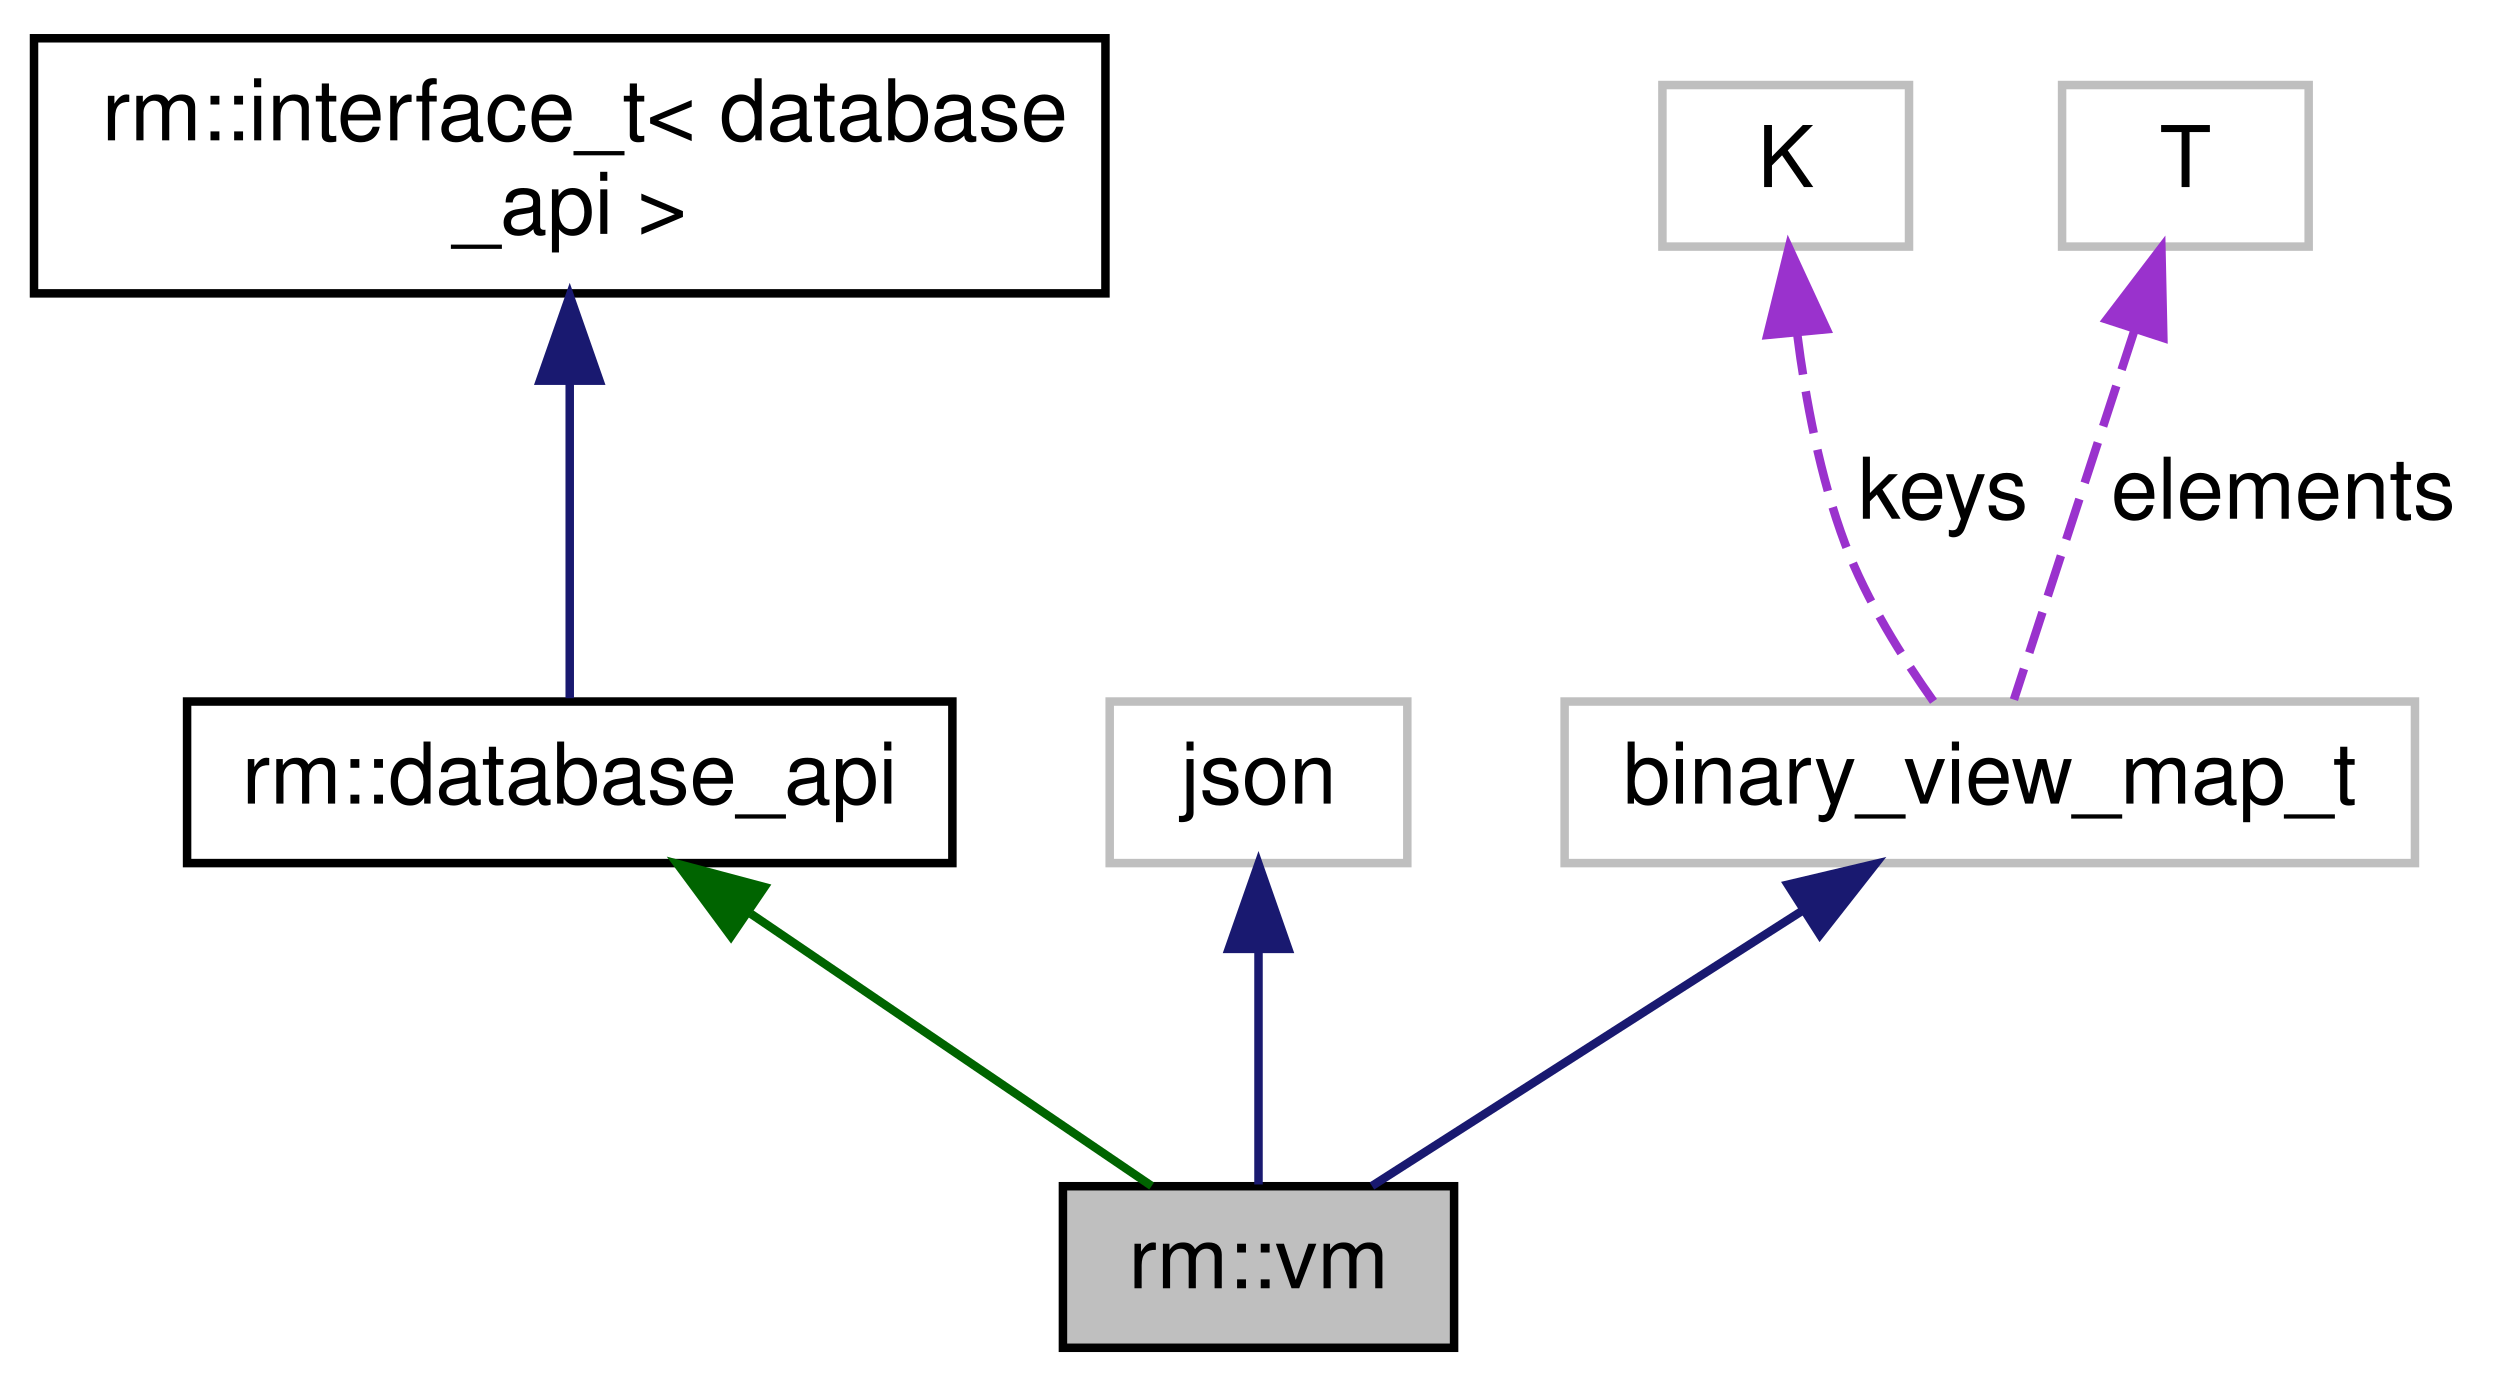
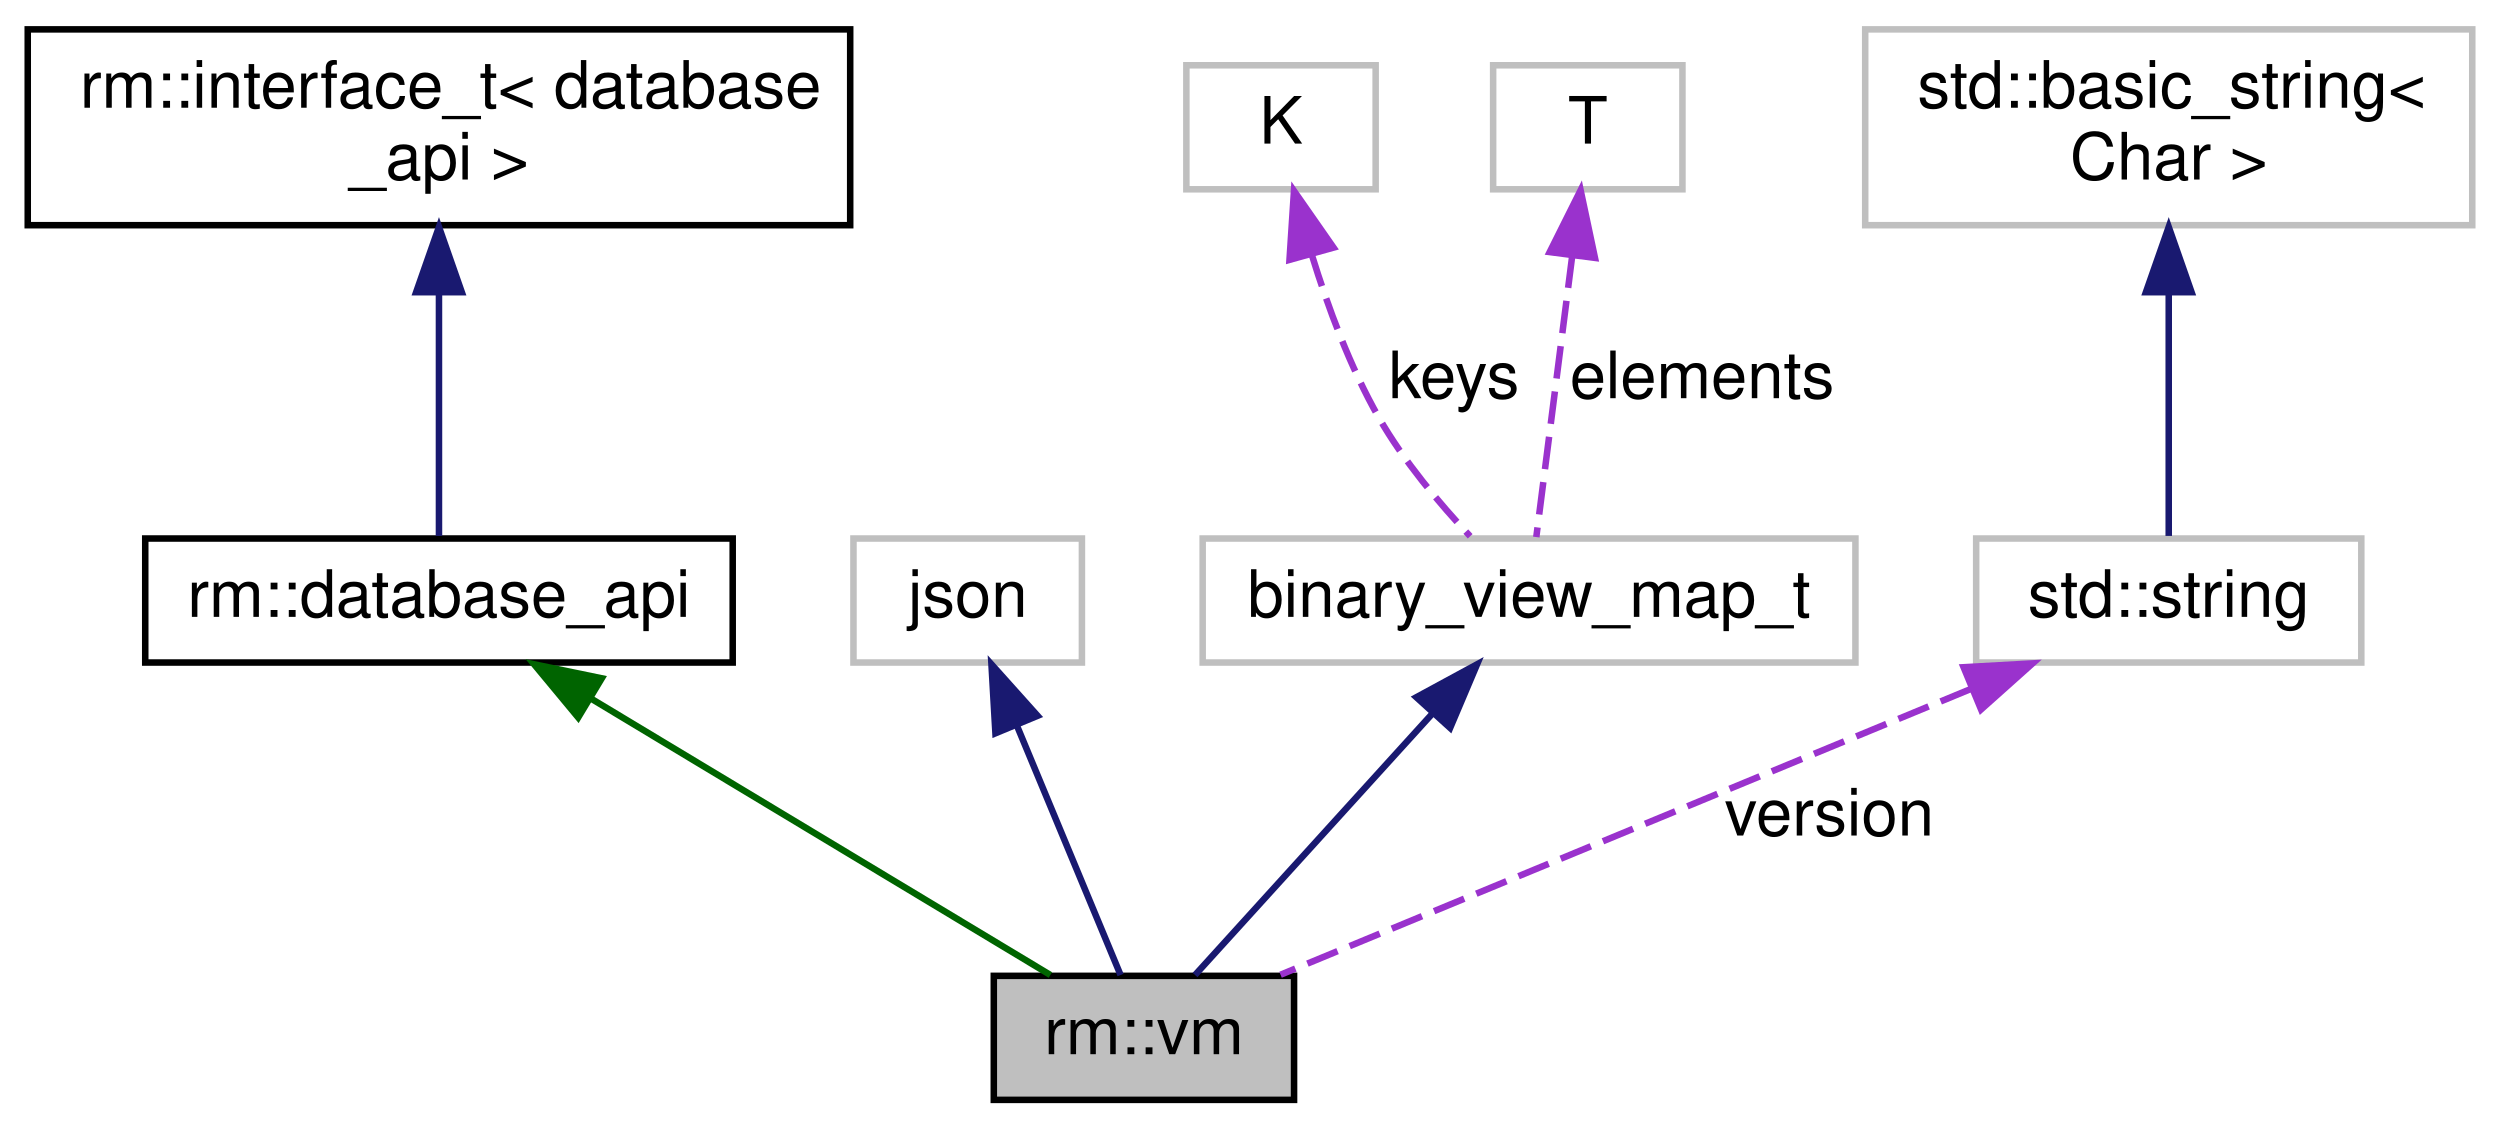
- <svg xmlns="http://www.w3.org/2000/svg" xmlns:xlink="http://www.w3.org/1999/xlink" width="294pt" height="163pt" viewBox="0.00 0.00 294.00 163.00">
-   <g id="graph0" class="graph" transform="scale(1 1) rotate(0) translate(4 159)">
+ <svg xmlns="http://www.w3.org/2000/svg" xmlns:xlink="http://www.w3.org/1999/xlink" width="383pt" height="173pt" viewBox="0.00 0.00 382.50 173.00">
+   <g id="graph0" class="graph" transform="scale(1 1) rotate(0) translate(4 169)">
    <g id="node1" class="node">
      <g id="a_node1">
        <a xlink:title=" ">
-           <polygon fill="#bfbfbf" stroke="black" points="121,-0.5 121,-19.5 167,-19.5 167,-0.5 121,-0.5" />
-           <text text-anchor="middle" x="144" y="-7.5" font-family="Helvetica,sans-Serif" font-size="10.00">rm::vm</text>
+           <polygon fill="#bfbfbf" stroke="black" points="148,-0.5 148,-19.5 194,-19.5 194,-0.5 148,-0.5" />
+           <text text-anchor="middle" x="171" y="-7.5" font-family="Helvetica,sans-Serif" font-size="10.00">rm::vm</text>
        </a>
      </g>
    </g>
    <g id="node2" class="node">
      <g id="a_node2">
        <a xlink:href="classrm_1_1database__api.html" target="_top" xlink:title=" ">
-           <polygon fill="none" stroke="black" points="18,-57.5 18,-76.5 108,-76.5 108,-57.5 18,-57.5" />
-           <text text-anchor="middle" x="63" y="-64.5" font-family="Helvetica,sans-Serif" font-size="10.00">rm::database_api</text>
+           <polygon fill="none" stroke="black" points="18,-67.5 18,-86.5 108,-86.5 108,-67.5 18,-67.5" />
+           <text text-anchor="middle" x="63" y="-74.5" font-family="Helvetica,sans-Serif" font-size="10.00">rm::database_api</text>
        </a>
      </g>
    </g>
    <g id="edge1" class="edge">
-       <path fill="none" stroke="darkgreen" d="M84.3,-51.54C99.3,-41.35 118.86,-28.07 131.43,-19.53" />
-       <polygon fill="darkgreen" stroke="darkgreen" points="81.96,-48.89 75.66,-57.41 85.9,-54.68 81.96,-48.89" />
+       <path fill="none" stroke="darkgreen" d="M86.36,-61.94C107.75,-49.07 138.72,-30.43 156.67,-19.63" />
+       <polygon fill="darkgreen" stroke="darkgreen" points="84.33,-59.08 77.57,-67.23 87.94,-65.08 84.33,-59.08" />
    </g>
    <g id="node3" class="node">
      <g id="a_node3">
        <a xlink:href="classrm_1_1interface__t.html" target="_top" xlink:title=" ">
-           <polygon fill="none" stroke="black" points="0,-124.5 0,-154.5 126,-154.5 126,-124.5 0,-124.5" />
-           <text text-anchor="start" x="8" y="-142.5" font-family="Helvetica,sans-Serif" font-size="10.00">rm::interface_t&lt; database</text>
-           <text text-anchor="middle" x="63" y="-131.5" font-family="Helvetica,sans-Serif" font-size="10.00">_api &gt;</text>
+           <polygon fill="none" stroke="black" points="0,-134.5 0,-164.5 126,-164.5 126,-134.5 0,-134.5" />
+           <text text-anchor="start" x="8" y="-152.5" font-family="Helvetica,sans-Serif" font-size="10.00">rm::interface_t&lt; database</text>
+           <text text-anchor="middle" x="63" y="-141.5" font-family="Helvetica,sans-Serif" font-size="10.00">_api &gt;</text>
        </a>
      </g>
    </g>
    <g id="edge2" class="edge">
-       <path fill="none" stroke="midnightblue" d="M63,-114.09C63,-101.21 63,-86.2 63,-76.89" />
-       <polygon fill="midnightblue" stroke="midnightblue" points="59.5,-114.23 63,-124.23 66.5,-114.23 59.5,-114.23" />
+       <path fill="none" stroke="midnightblue" d="M63,-124.09C63,-111.21 63,-96.2 63,-86.89" />
+       <polygon fill="midnightblue" stroke="midnightblue" points="59.5,-124.23 63,-134.23 66.5,-124.23 59.5,-124.23" />
    </g>
    <g id="node4" class="node">
      <g id="a_node4">
        <a xlink:title=" ">
-           <polygon fill="none" stroke="#bfbfbf" points="126.5,-57.5 126.5,-76.5 161.5,-76.5 161.5,-57.5 126.5,-57.5" />
-           <text text-anchor="middle" x="144" y="-64.5" font-family="Helvetica,sans-Serif" font-size="10.00">json</text>
+           <polygon fill="none" stroke="#bfbfbf" points="126.5,-67.5 126.5,-86.5 161.5,-86.5 161.5,-67.5 126.5,-67.5" />
+           <text text-anchor="middle" x="144" y="-74.5" font-family="Helvetica,sans-Serif" font-size="10.00">json</text>
        </a>
      </g>
    </g>
    <g id="edge3" class="edge">
-       <path fill="none" stroke="midnightblue" d="M144,-47.12C144,-37.82 144,-27.06 144,-19.71" />
-       <polygon fill="midnightblue" stroke="midnightblue" points="140.5,-47.41 144,-57.41 147.5,-47.41 140.5,-47.41" />
+       <path fill="none" stroke="midnightblue" d="M151.56,-57.79C156.75,-45.31 163.39,-29.31 167.42,-19.63" />
+       <polygon fill="midnightblue" stroke="midnightblue" points="148.25,-56.66 147.64,-67.23 154.71,-59.34 148.25,-56.66" />
    </g>
    <g id="node5" class="node">
      <g id="a_node5">
        <a xlink:title=" ">
-           <polygon fill="none" stroke="#bfbfbf" points="180,-57.5 180,-76.5 280,-76.5 280,-57.5 180,-57.5" />
-           <text text-anchor="middle" x="230" y="-64.5" font-family="Helvetica,sans-Serif" font-size="10.00">binary_view_map_t</text>
+           <polygon fill="none" stroke="#bfbfbf" points="180,-67.5 180,-86.5 280,-86.5 280,-67.5 180,-67.5" />
+           <text text-anchor="middle" x="230" y="-74.5" font-family="Helvetica,sans-Serif" font-size="10.00">binary_view_map_t</text>
        </a>
      </g>
    </g>
    <g id="edge4" class="edge">
-       <path fill="none" stroke="midnightblue" d="M207.83,-51.82C191.86,-41.61 170.81,-28.15 157.34,-19.53" />
-       <polygon fill="midnightblue" stroke="midnightblue" points="206.25,-54.97 216.56,-57.41 210.02,-49.07 206.25,-54.97" />
+       <path fill="none" stroke="midnightblue" d="M215.15,-59.63C203.61,-46.92 188.06,-29.8 178.83,-19.63" />
+       <polygon fill="midnightblue" stroke="midnightblue" points="212.73,-62.18 222.04,-67.23 217.91,-57.48 212.73,-62.18" />
    </g>
    <g id="node6" class="node">
      <g id="a_node6">
        <a xlink:title=" ">
-           <polygon fill="none" stroke="#bfbfbf" points="191.5,-130 191.5,-149 220.5,-149 220.5,-130 191.5,-130" />
-           <text text-anchor="middle" x="206" y="-137" font-family="Helvetica,sans-Serif" font-size="10.00">K</text>
+           <polygon fill="none" stroke="#bfbfbf" points="177.5,-140 177.5,-159 206.5,-159 206.5,-140 177.5,-140" />
+           <text text-anchor="middle" x="192" y="-147" font-family="Helvetica,sans-Serif" font-size="10.00">K</text>
        </a>
      </g>
    </g>
    <g id="edge5" class="edge">
-       <path fill="none" stroke="#9a32cd" stroke-dasharray="5,2" d="M207.33,-119.9C208.32,-112.03 210.03,-102.88 213,-95 215.5,-88.37 219.75,-81.62 223.38,-76.52" />
-       <polygon fill="#9a32cd" stroke="#9a32cd" points="203.84,-119.61 206.37,-129.9 210.81,-120.28 203.84,-119.61" />
-       <text text-anchor="middle" x="224.5" y="-98" font-family="Helvetica,sans-Serif" font-size="10.00"> keys</text>
+       <path fill="none" stroke="#9a32cd" stroke-dasharray="5,2" d="M196.73,-129.93C199.18,-121.96 202.59,-112.73 207,-105 210.79,-98.37 216.3,-91.83 220.98,-86.84" />
+       <polygon fill="#9a32cd" stroke="#9a32cd" points="193.3,-129.19 193.99,-139.76 200.05,-131.07 193.3,-129.19" />
+       <text text-anchor="middle" x="218.5" y="-108" font-family="Helvetica,sans-Serif" font-size="10.00"> keys</text>
    </g>
    <g id="node7" class="node">
      <g id="a_node7">
        <a xlink:title=" ">
-           <polygon fill="none" stroke="#bfbfbf" points="238.5,-130 238.5,-149 267.5,-149 267.5,-130 238.5,-130" />
-           <text text-anchor="middle" x="253" y="-137" font-family="Helvetica,sans-Serif" font-size="10.00">T</text>
+           <polygon fill="none" stroke="#bfbfbf" points="224.5,-140 224.5,-159 253.5,-159 253.5,-140 224.5,-140" />
+           <text text-anchor="middle" x="239" y="-147" font-family="Helvetica,sans-Serif" font-size="10.00">T</text>
        </a>
      </g>
    </g>
    <g id="edge6" class="edge">
-       <path fill="none" stroke="#9a32cd" stroke-dasharray="5,2" d="M247.05,-120.27C242.48,-106.26 236.37,-87.53 232.84,-76.72" />
-       <polygon fill="#9a32cd" stroke="#9a32cd" points="243.75,-121.43 250.18,-129.86 250.41,-119.26 243.75,-121.43" />
-       <text text-anchor="middle" x="264.5" y="-98" font-family="Helvetica,sans-Serif" font-size="10.00"> elements</text>
+       <path fill="none" stroke="#9a32cd" stroke-dasharray="5,2" d="M236.62,-129.86C234.84,-115.9 232.48,-97.43 231.11,-86.72" />
+       <polygon fill="#9a32cd" stroke="#9a32cd" points="233.16,-130.38 237.9,-139.86 240.1,-129.49 233.16,-130.38" />
+       <text text-anchor="middle" x="256.5" y="-108" font-family="Helvetica,sans-Serif" font-size="10.00"> elements</text>
+     </g>
+     <g id="node8" class="node">
+       <g id="a_node8">
+         <a xlink:title=" ">
+           <polygon fill="none" stroke="#bfbfbf" points="298.5,-67.5 298.5,-86.5 357.5,-86.5 357.5,-67.5 298.5,-67.5" />
+           <text text-anchor="middle" x="328" y="-74.5" font-family="Helvetica,sans-Serif" font-size="10.00">std::string</text>
+         </a>
+       </g>
+     </g>
+     <g id="edge7" class="edge">
+       <path fill="none" stroke="#9a32cd" stroke-dasharray="5,2" d="M297.68,-63.45C266.6,-50.58 219.07,-30.9 191.93,-19.67" />
+       <polygon fill="#9a32cd" stroke="#9a32cd" points="296.57,-66.78 307.15,-67.37 299.25,-60.31 296.57,-66.78" />
+       <text text-anchor="middle" x="276" y="-41" font-family="Helvetica,sans-Serif" font-size="10.00"> version</text>
+     </g>
+     <g id="node9" class="node">
+       <g id="a_node9">
+         <a xlink:title=" ">
+           <polygon fill="none" stroke="#bfbfbf" points="281.5,-134.5 281.5,-164.5 374.5,-164.5 374.5,-134.5 281.5,-134.5" />
+           <text text-anchor="start" x="289.5" y="-152.5" font-family="Helvetica,sans-Serif" font-size="10.00">std::basic_string&lt;</text>
+           <text text-anchor="middle" x="328" y="-141.5" font-family="Helvetica,sans-Serif" font-size="10.00"> Char &gt;</text>
+         </a>
+       </g>
+     </g>
+     <g id="edge8" class="edge">
+       <path fill="none" stroke="midnightblue" d="M328,-124.09C328,-111.21 328,-96.2 328,-86.89" />
+       <polygon fill="midnightblue" stroke="midnightblue" points="324.5,-124.23 328,-134.23 331.5,-124.23 324.5,-124.23" />
    </g>
  </g>
</svg>
